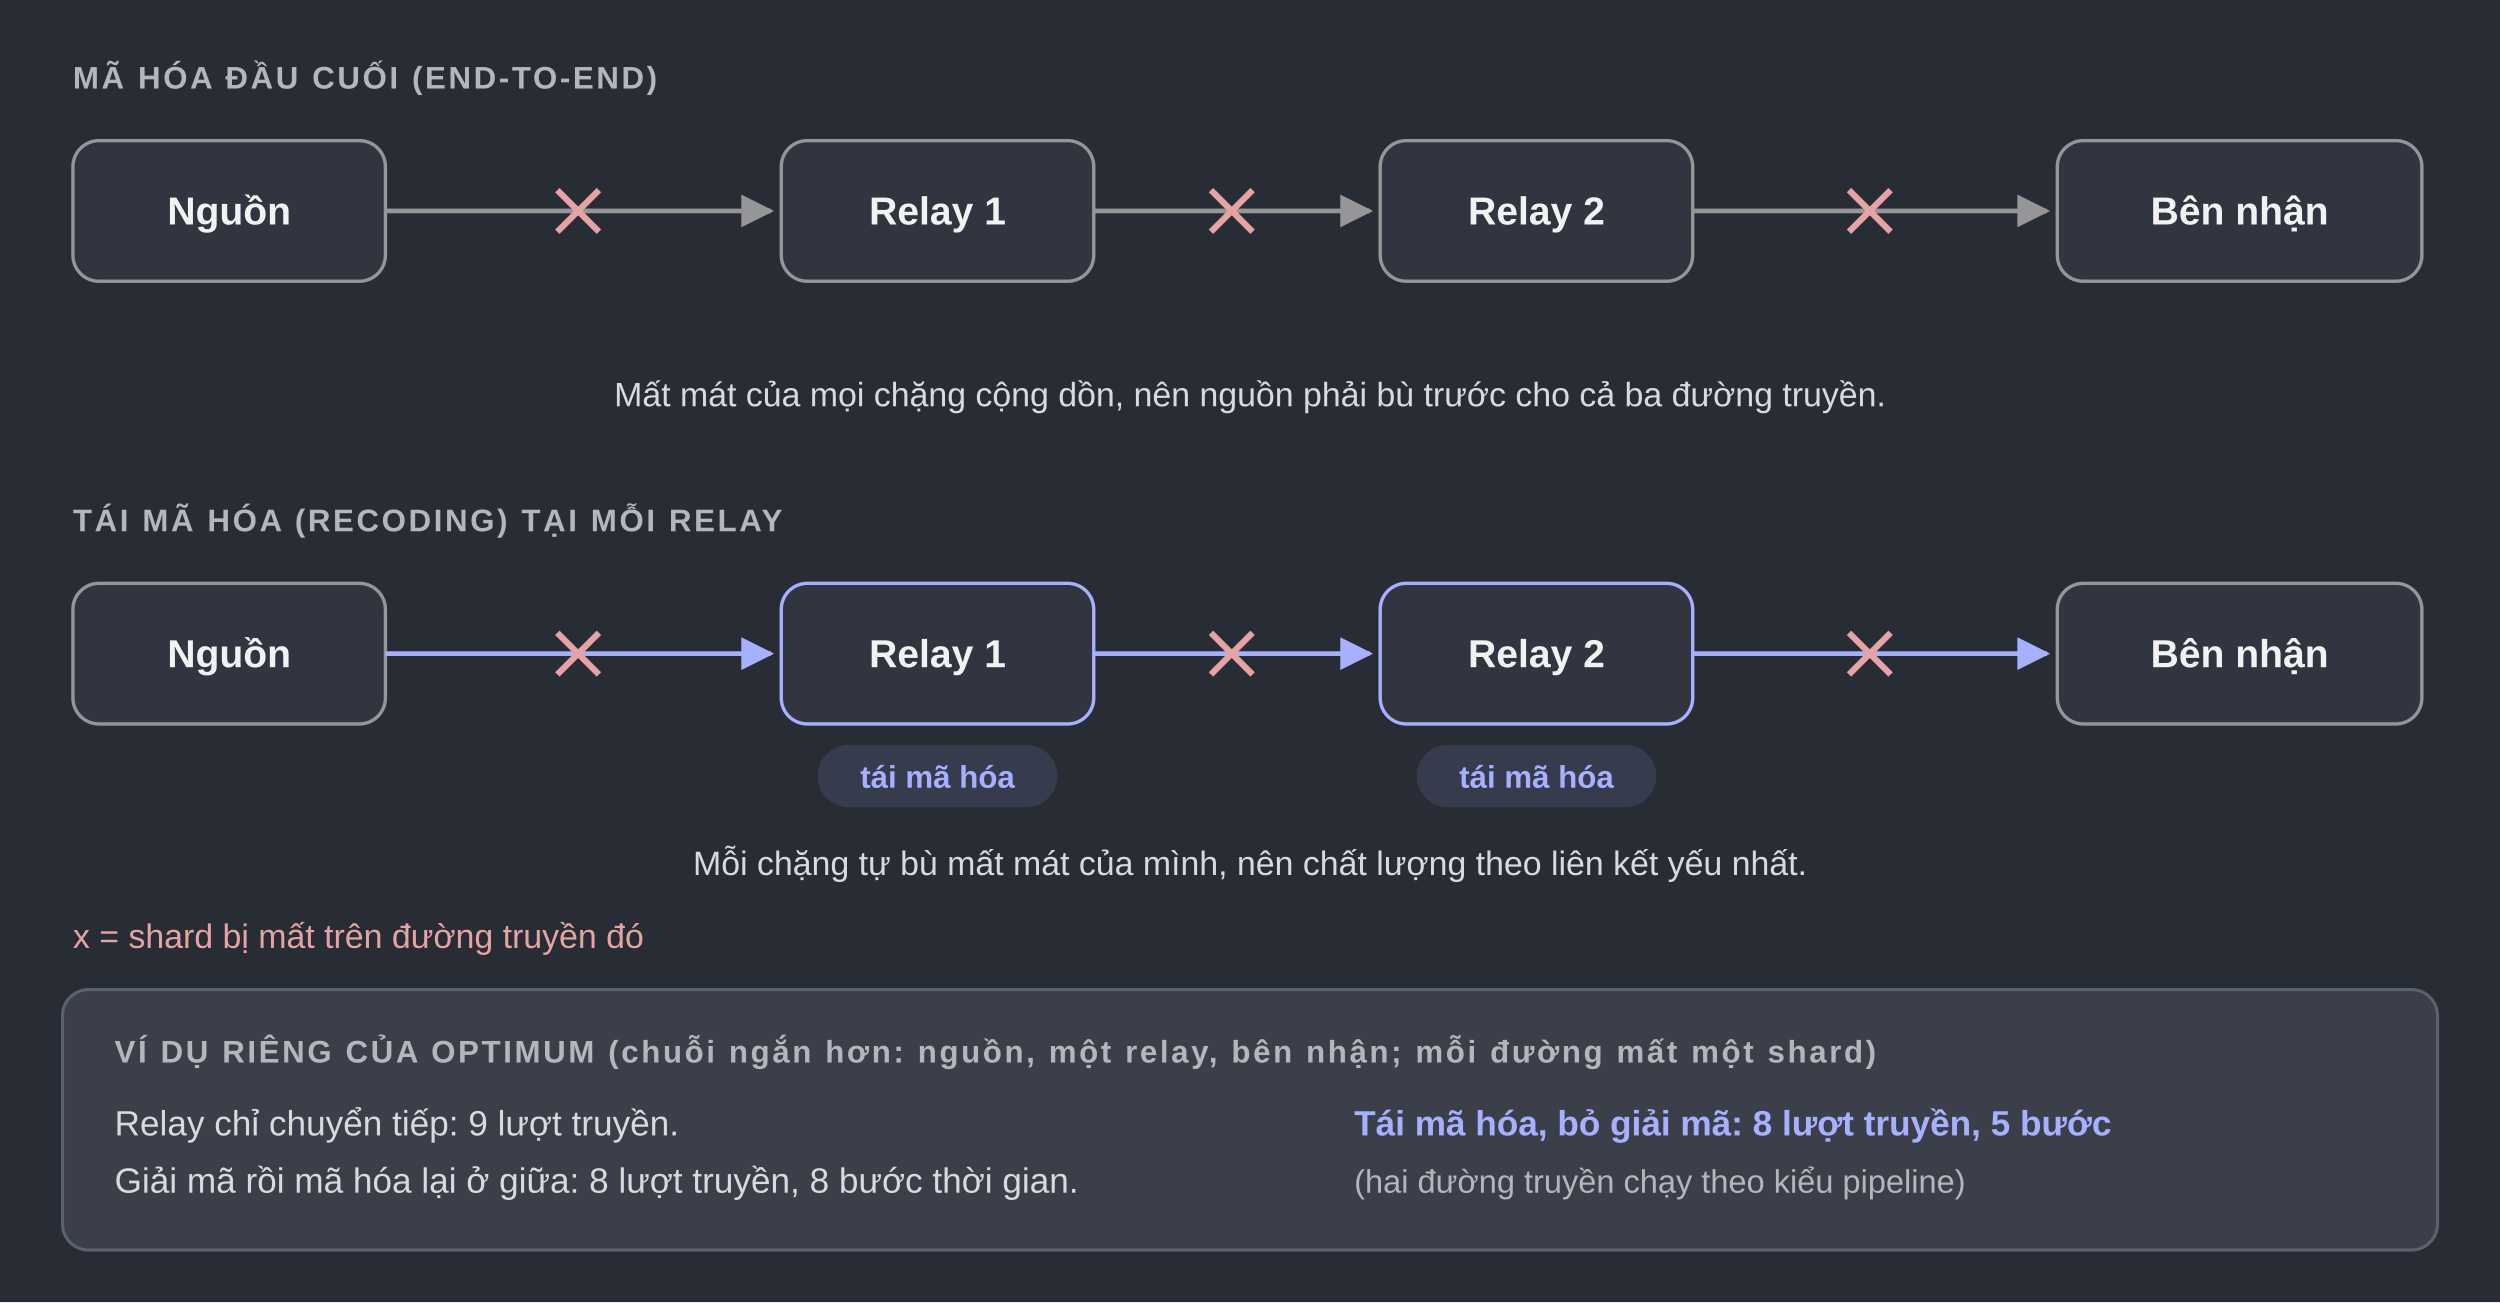
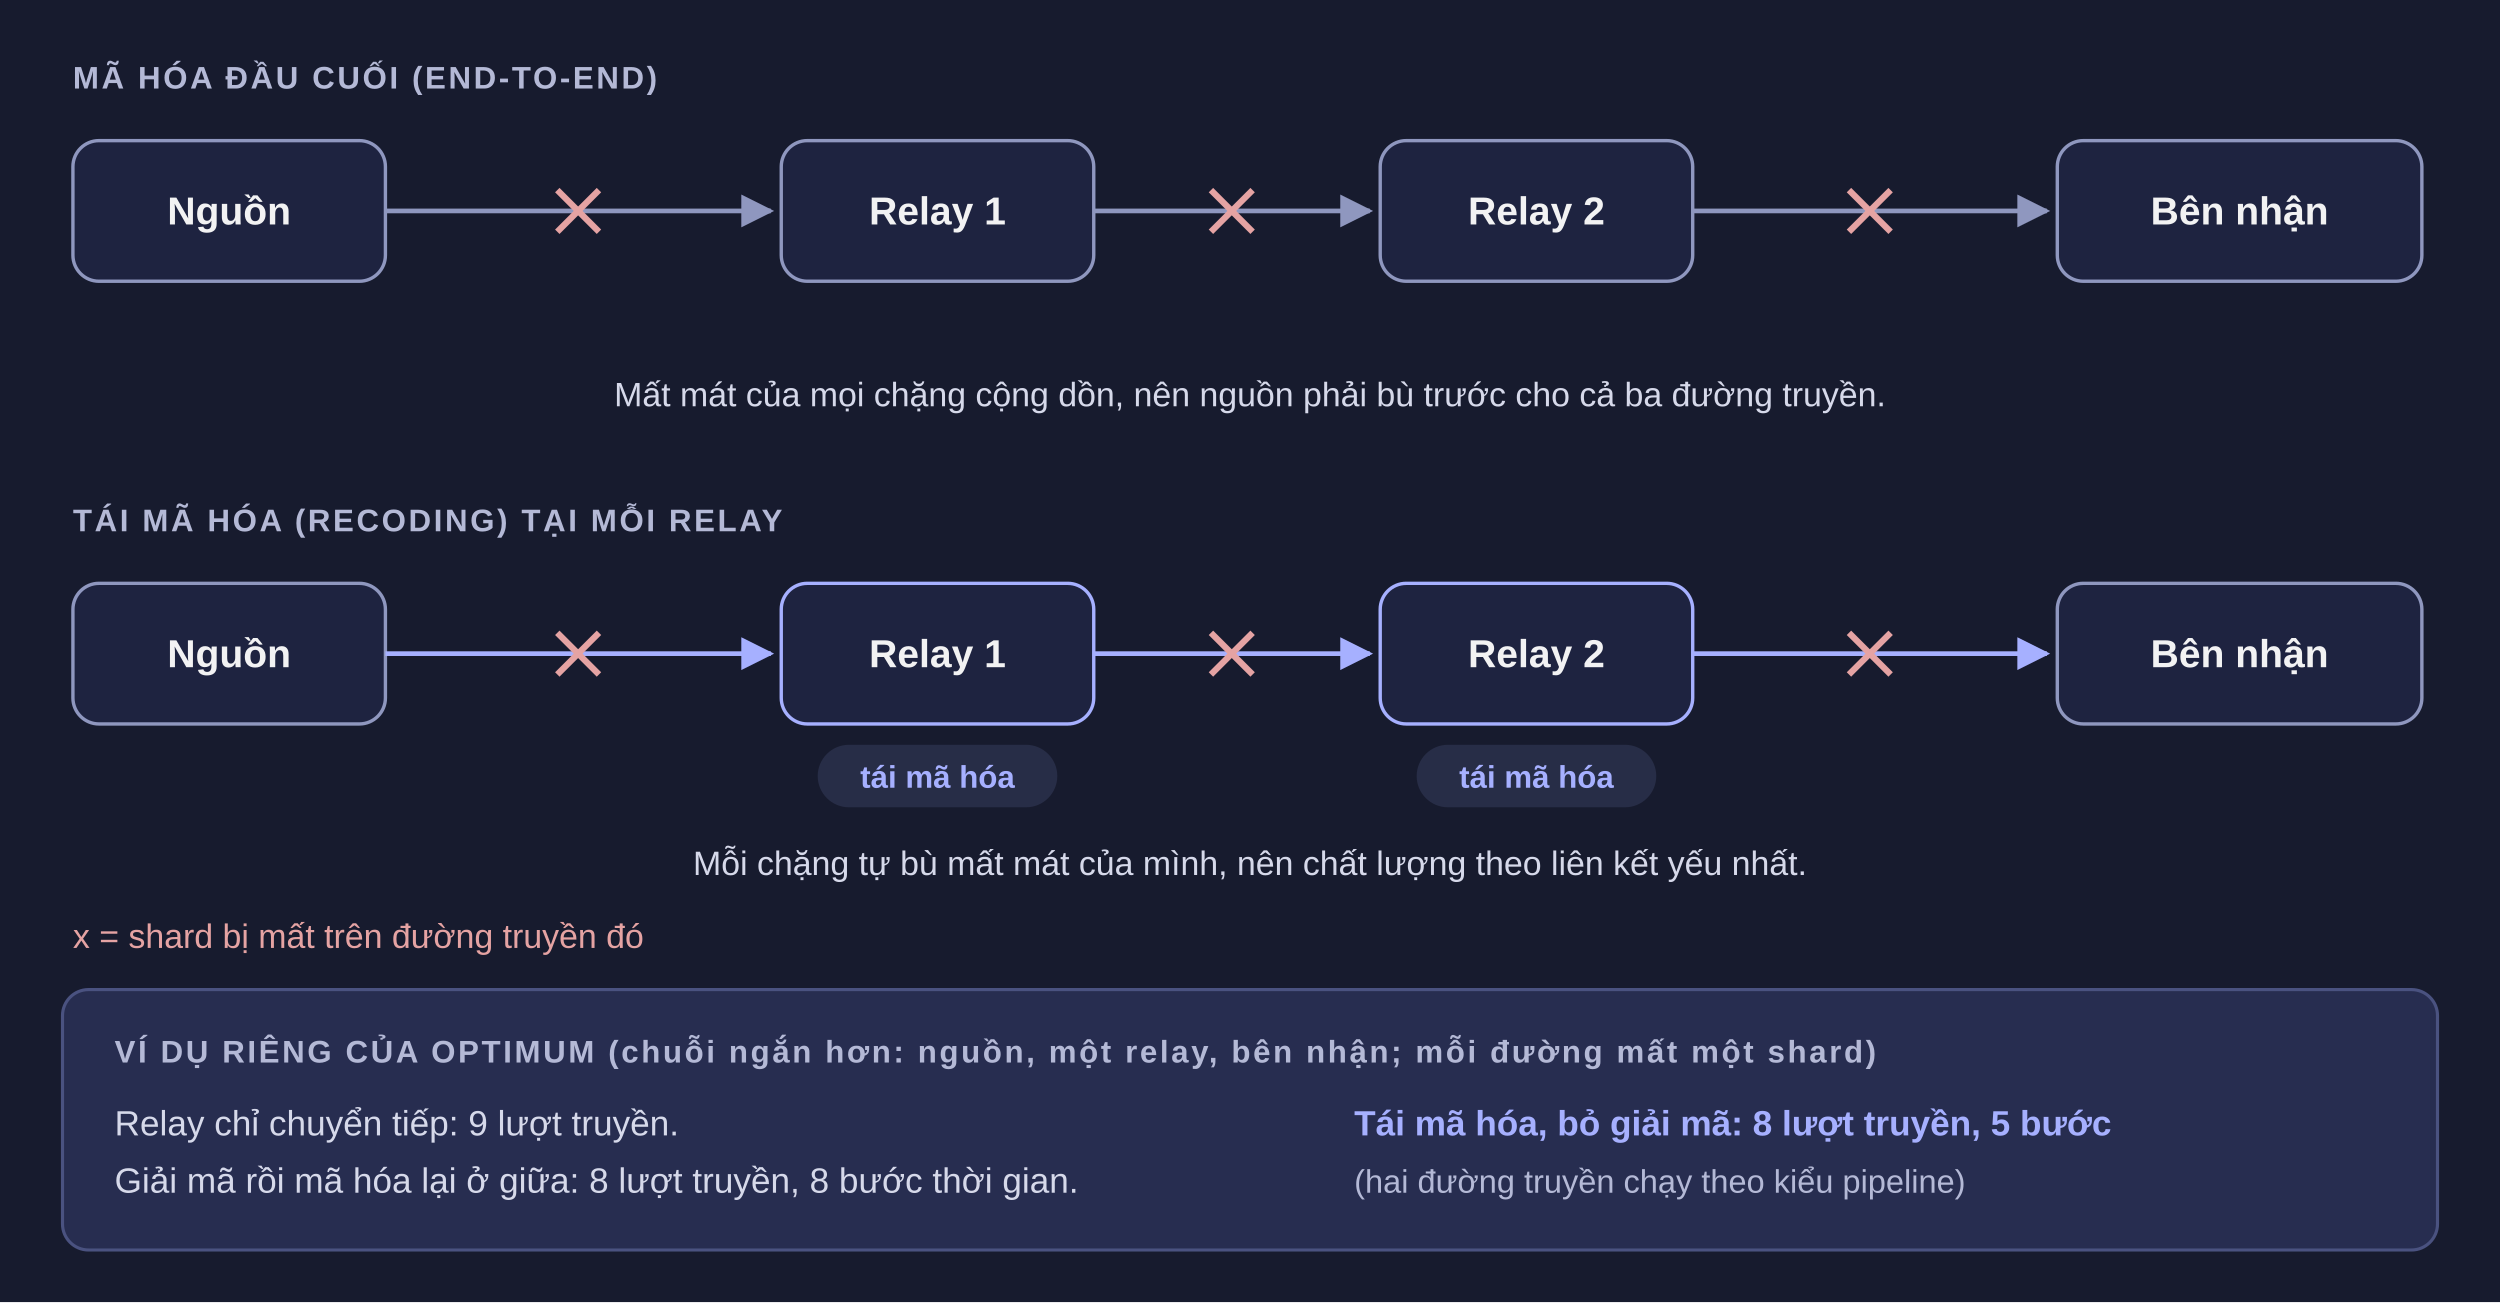
<svg xmlns="http://www.w3.org/2000/svg" viewBox="0 0 960 500" font-family="Helvetica Neue, Arial, sans-serif">
  <defs>
    <marker id="a" viewBox="0 0 10 10" refX="9" refY="5" markerWidth="7" markerHeight="7" orient="auto-start-reverse">
-       <path d="M0 0L10 5L0 10z" fill="#969698" />
+       <path d="M0 0L10 5L0 10z" fill="#8F97BF" />
    </marker>
    <marker id="aw" viewBox="0 0 10 10" refX="9" refY="5" markerWidth="7" markerHeight="7" orient="auto-start-reverse">
      <path d="M0 0L10 5L0 10z" fill="#E3C27A" />
    </marker>
    <marker id="al" viewBox="0 0 10 10" refX="9" refY="5" markerWidth="7" markerHeight="7" orient="auto-start-reverse">
      <path d="M0 0L10 5L0 10z" fill="#A6B0FF" />
    </marker>
    <marker id="ab" viewBox="0 0 10 10" refX="9" refY="5" markerWidth="7" markerHeight="7" orient="auto-start-reverse">
      <path d="M0 0L10 5L0 10z" fill="#93C3EA" />
    </marker>
  </defs>
-   <rect width="960" height="500" fill="#282C35" />
-   <text x="28" y="34" fill="#B4B6BC" font-size="12" font-weight="600" text-anchor="start" letter-spacing="1">MÃ HÓA ĐẦU CUỐI (END-TO-END)</text>
-   <rect x="28" y="54" width="120" height="54" rx="10" fill="#30353F" stroke="#969698" stroke-width="1.3" />
+   <rect width="960" height="500" fill="#171B2E" />
+   <text x="28" y="34" fill="#B4B9D6" font-size="12" font-weight="600" text-anchor="start" letter-spacing="1">MÃ HÓA ĐẦU CUỐI (END-TO-END)</text>
+   <rect x="28" y="54" width="120" height="54" rx="10" fill="#1E2340" stroke="#8F97BF" stroke-width="1.3" />
  <text x="88.0" y="86.2" fill="#F2F2F3" font-size="15" font-weight="600" text-anchor="middle">Nguồn</text>
-   <rect x="300" y="54" width="120" height="54" rx="10" fill="#30353F" stroke="#969698" stroke-width="1.3" />
+   <rect x="300" y="54" width="120" height="54" rx="10" fill="#1E2340" stroke="#8F97BF" stroke-width="1.3" />
  <text x="360.0" y="86.2" fill="#F2F2F3" font-size="15" font-weight="600" text-anchor="middle">Relay 1</text>
-   <rect x="530" y="54" width="120" height="54" rx="10" fill="#30353F" stroke="#969698" stroke-width="1.3" />
+   <rect x="530" y="54" width="120" height="54" rx="10" fill="#1E2340" stroke="#8F97BF" stroke-width="1.3" />
  <text x="590.0" y="86.2" fill="#F2F2F3" font-size="15" font-weight="600" text-anchor="middle">Relay 2</text>
-   <rect x="790" y="54" width="140" height="54" rx="10" fill="#30353F" stroke="#969698" stroke-width="1.3" />
+   <rect x="790" y="54" width="140" height="54" rx="10" fill="#1E2340" stroke="#8F97BF" stroke-width="1.3" />
  <text x="860.0" y="86.2" fill="#F2F2F3" font-size="15" font-weight="600" text-anchor="middle">Bên nhận</text>
-   <line x1="148" y1="81" x2="296" y2="81" stroke="#969698" stroke-width="1.8" marker-end="url(#a)" />
+   <line x1="148" y1="81" x2="296" y2="81" stroke="#8F97BF" stroke-width="1.8" marker-end="url(#a)" />
  <line x1="214" y1="73" x2="230" y2="89" stroke="#E5A3A3" stroke-width="2.4" />
  <line x1="214" y1="89" x2="230" y2="73" stroke="#E5A3A3" stroke-width="2.4" />
-   <line x1="420" y1="81" x2="526" y2="81" stroke="#969698" stroke-width="1.8" marker-end="url(#a)" />
+   <line x1="420" y1="81" x2="526" y2="81" stroke="#8F97BF" stroke-width="1.8" marker-end="url(#a)" />
  <line x1="465" y1="73" x2="481" y2="89" stroke="#E5A3A3" stroke-width="2.4" />
  <line x1="465" y1="89" x2="481" y2="73" stroke="#E5A3A3" stroke-width="2.4" />
-   <line x1="650" y1="81" x2="786" y2="81" stroke="#969698" stroke-width="1.8" marker-end="url(#a)" />
+   <line x1="650" y1="81" x2="786" y2="81" stroke="#8F97BF" stroke-width="1.8" marker-end="url(#a)" />
  <line x1="710" y1="73" x2="726" y2="89" stroke="#E5A3A3" stroke-width="2.4" />
  <line x1="710" y1="89" x2="726" y2="73" stroke="#E5A3A3" stroke-width="2.4" />
-   <text x="480" y="156" fill="#D9DADC" font-size="13" font-weight="400" text-anchor="middle">Mất mát của mọi chặng cộng dồn, nên nguồn phải bù trước cho cả ba đường truyền.</text>
-   <text x="28" y="204" fill="#B4B6BC" font-size="12" font-weight="600" text-anchor="start" letter-spacing="1">TÁI MÃ HÓA (RECODING) TẠI MỖI RELAY</text>
-   <rect x="28" y="224" width="120" height="54" rx="10" fill="#30353F" stroke="#969698" stroke-width="1.3" />
+   <text x="480" y="156" fill="#D6D9EA" font-size="13" font-weight="400" text-anchor="middle">Mất mát của mọi chặng cộng dồn, nên nguồn phải bù trước cho cả ba đường truyền.</text>
+   <text x="28" y="204" fill="#B4B9D6" font-size="12" font-weight="600" text-anchor="start" letter-spacing="1">TÁI MÃ HÓA (RECODING) TẠI MỖI RELAY</text>
+   <rect x="28" y="224" width="120" height="54" rx="10" fill="#1E2340" stroke="#8F97BF" stroke-width="1.3" />
  <text x="88.0" y="256.2" fill="#F2F2F3" font-size="15" font-weight="600" text-anchor="middle">Nguồn</text>
-   <rect x="300" y="224" width="120" height="54" rx="10" fill="#30353F" stroke="#A6B0FF" stroke-width="1.3" />
+   <rect x="300" y="224" width="120" height="54" rx="10" fill="#1E2340" stroke="#A6B0FF" stroke-width="1.3" />
  <text x="360.0" y="256.2" fill="#F2F2F3" font-size="15" font-weight="600" text-anchor="middle">Relay 1</text>
  <rect x="314" y="286" width="92" height="24" rx="12" fill="rgba(166,176,255,0.12)" stroke="none" stroke-width="0" />
  <text x="360.0" y="302.5" fill="#A6B0FF" font-size="12" font-weight="600" text-anchor="middle">tái mã hóa</text>
-   <rect x="530" y="224" width="120" height="54" rx="10" fill="#30353F" stroke="#A6B0FF" stroke-width="1.3" />
+   <rect x="530" y="224" width="120" height="54" rx="10" fill="#1E2340" stroke="#A6B0FF" stroke-width="1.3" />
  <text x="590.0" y="256.2" fill="#F2F2F3" font-size="15" font-weight="600" text-anchor="middle">Relay 2</text>
  <rect x="544" y="286" width="92" height="24" rx="12" fill="rgba(166,176,255,0.12)" stroke="none" stroke-width="0" />
  <text x="590.0" y="302.5" fill="#A6B0FF" font-size="12" font-weight="600" text-anchor="middle">tái mã hóa</text>
-   <rect x="790" y="224" width="140" height="54" rx="10" fill="#30353F" stroke="#969698" stroke-width="1.3" />
+   <rect x="790" y="224" width="140" height="54" rx="10" fill="#1E2340" stroke="#8F97BF" stroke-width="1.3" />
  <text x="860.0" y="256.2" fill="#F2F2F3" font-size="15" font-weight="600" text-anchor="middle">Bên nhận</text>
  <line x1="148" y1="251" x2="296" y2="251" stroke="#A6B0FF" stroke-width="1.8" marker-end="url(#al)" />
  <line x1="214" y1="243" x2="230" y2="259" stroke="#E5A3A3" stroke-width="2.4" />
  <line x1="214" y1="259" x2="230" y2="243" stroke="#E5A3A3" stroke-width="2.4" />
  <line x1="420" y1="251" x2="526" y2="251" stroke="#A6B0FF" stroke-width="1.8" marker-end="url(#al)" />
  <line x1="465" y1="243" x2="481" y2="259" stroke="#E5A3A3" stroke-width="2.4" />
  <line x1="465" y1="259" x2="481" y2="243" stroke="#E5A3A3" stroke-width="2.4" />
  <line x1="650" y1="251" x2="786" y2="251" stroke="#A6B0FF" stroke-width="1.8" marker-end="url(#al)" />
  <line x1="710" y1="243" x2="726" y2="259" stroke="#E5A3A3" stroke-width="2.4" />
  <line x1="710" y1="259" x2="726" y2="243" stroke="#E5A3A3" stroke-width="2.4" />
-   <text x="480" y="336" fill="#D9DADC" font-size="13" font-weight="400" text-anchor="middle">Mỗi chặng tự bù mất mát của mình, nên chất lượng theo liên kết yếu nhất.</text>
+   <text x="480" y="336" fill="#D6D9EA" font-size="13" font-weight="400" text-anchor="middle">Mỗi chặng tự bù mất mát của mình, nên chất lượng theo liên kết yếu nhất.</text>
  <text x="28" y="364" fill="#E5A3A3" font-size="13" font-weight="400" text-anchor="start">x = shard bị mất trên đường truyền đó</text>
-   <rect x="24" y="380" width="912" height="100" rx="10" fill="#3A3F4A" stroke="#5B616D" stroke-width="1.2" />
-   <text x="44" y="408" fill="#B4B6BC" font-size="12" font-weight="600" text-anchor="start" letter-spacing="1">VÍ DỤ RIÊNG CỦA OPTIMUM (chuỗi ngắn hơn: nguồn, một relay, bên nhận; mỗi đường mất một shard)</text>
-   <text x="44" y="436" fill="#D9DADC" font-size="13.5" font-weight="400" text-anchor="start">Relay chỉ chuyển tiếp: 9 lượt truyền.</text>
-   <text x="44" y="458" fill="#D9DADC" font-size="13.5" font-weight="400" text-anchor="start">Giải mã rồi mã hóa lại ở giữa: 8 lượt truyền, 8 bước thời gian.</text>
+   <rect x="24" y="380" width="912" height="100" rx="10" fill="#272D50" stroke="#4A5280" stroke-width="1.2" />
+   <text x="44" y="408" fill="#B4B9D6" font-size="12" font-weight="600" text-anchor="start" letter-spacing="1">VÍ DỤ RIÊNG CỦA OPTIMUM (chuỗi ngắn hơn: nguồn, một relay, bên nhận; mỗi đường mất một shard)</text>
+   <text x="44" y="436" fill="#D6D9EA" font-size="13.5" font-weight="400" text-anchor="start">Relay chỉ chuyển tiếp: 9 lượt truyền.</text>
+   <text x="44" y="458" fill="#D6D9EA" font-size="13.5" font-weight="400" text-anchor="start">Giải mã rồi mã hóa lại ở giữa: 8 lượt truyền, 8 bước thời gian.</text>
  <text x="520" y="436" fill="#A6B0FF" font-size="13.5" font-weight="600" text-anchor="start">Tái mã hóa, bỏ giải mã: 8 lượt truyền, 5 bước</text>
-   <text x="520" y="458" fill="#B4B6BC" font-size="12.5" font-weight="400" text-anchor="start">(hai đường truyền chạy theo kiểu pipeline)</text>
+   <text x="520" y="458" fill="#B4B9D6" font-size="12.5" font-weight="400" text-anchor="start">(hai đường truyền chạy theo kiểu pipeline)</text>
</svg>
